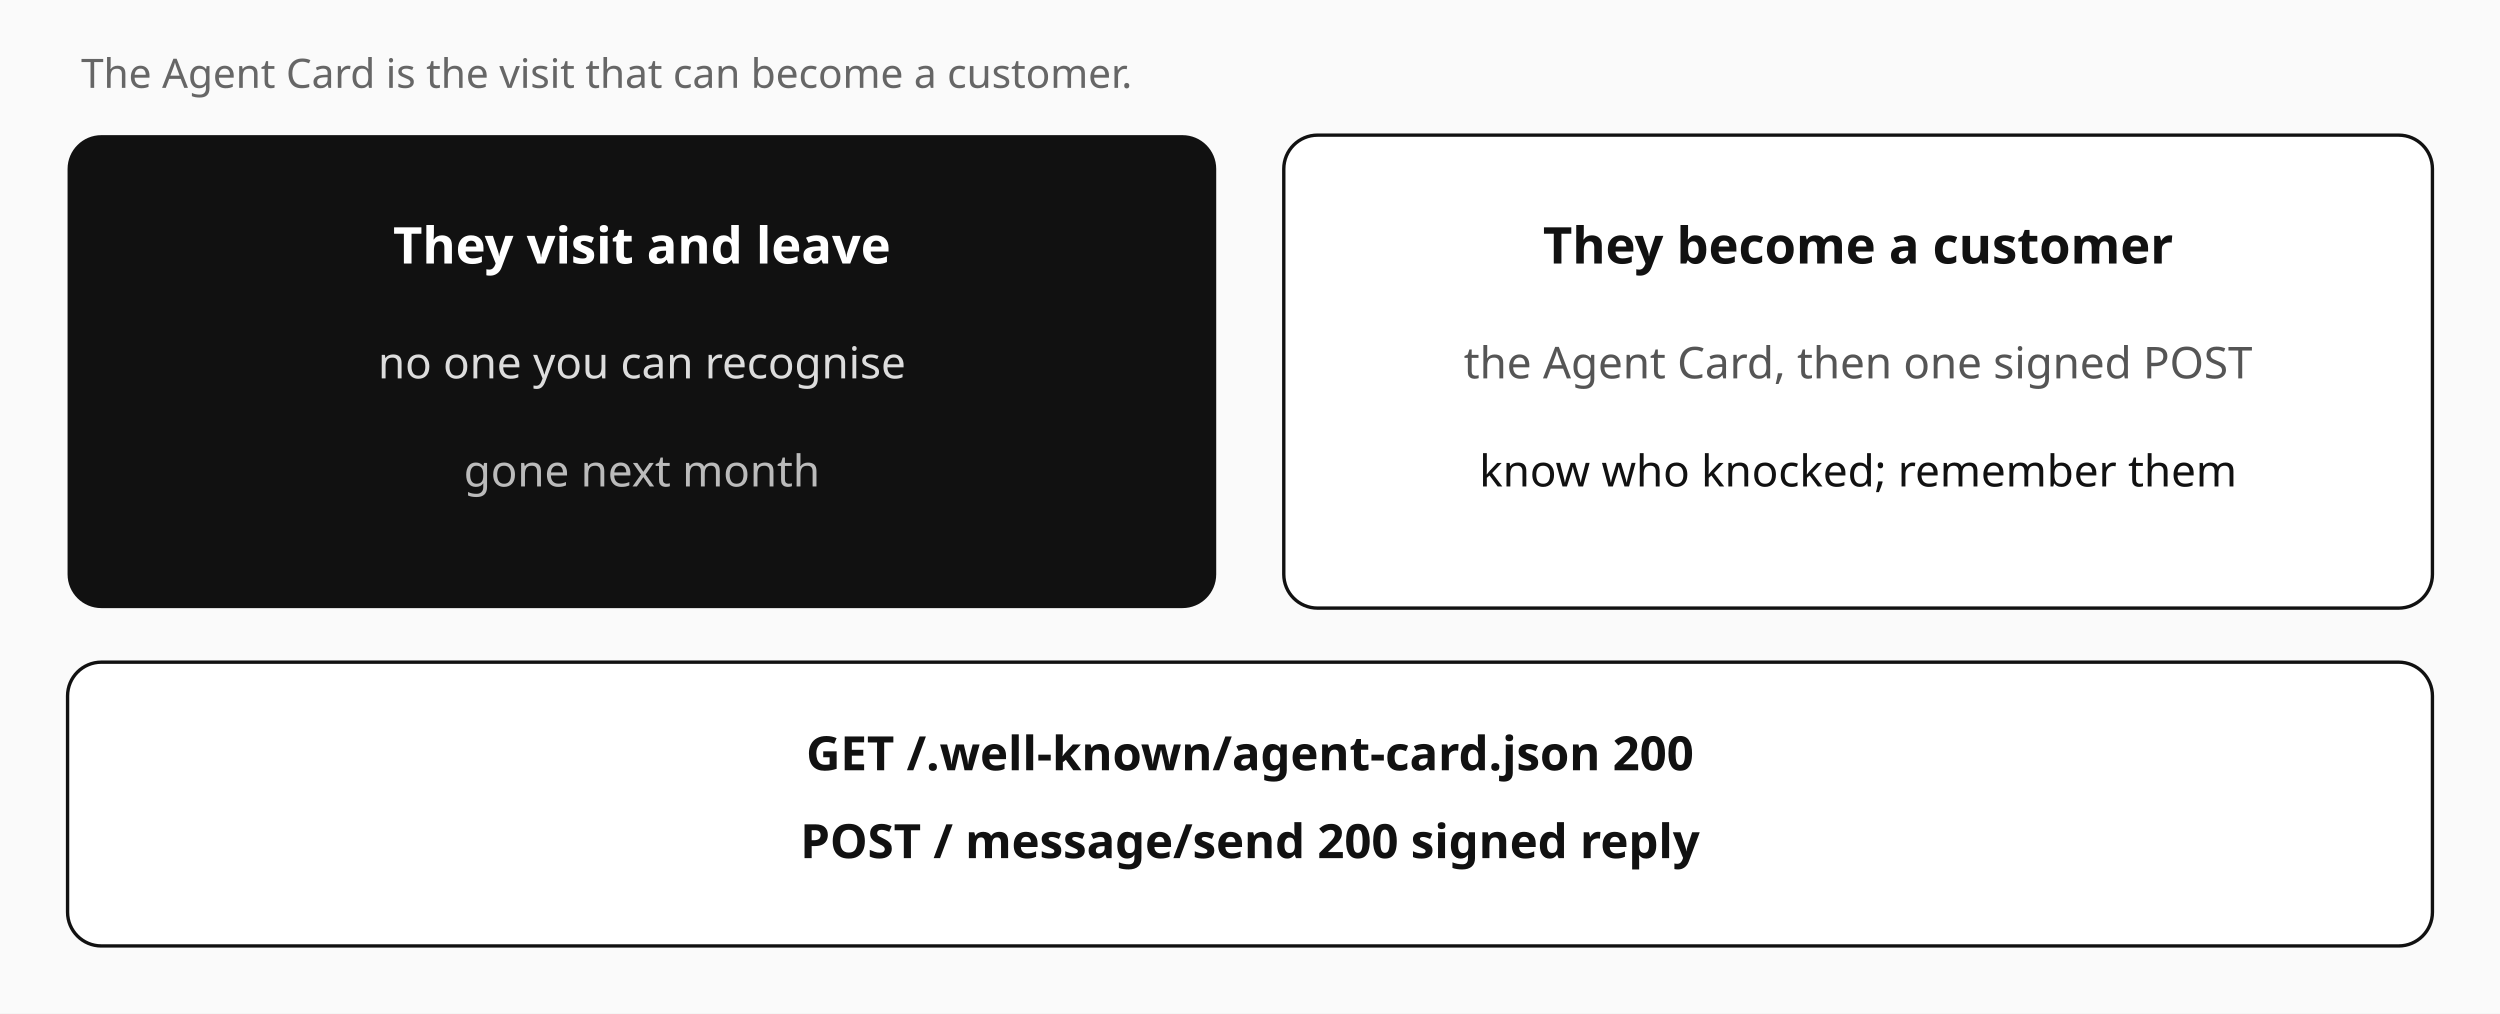
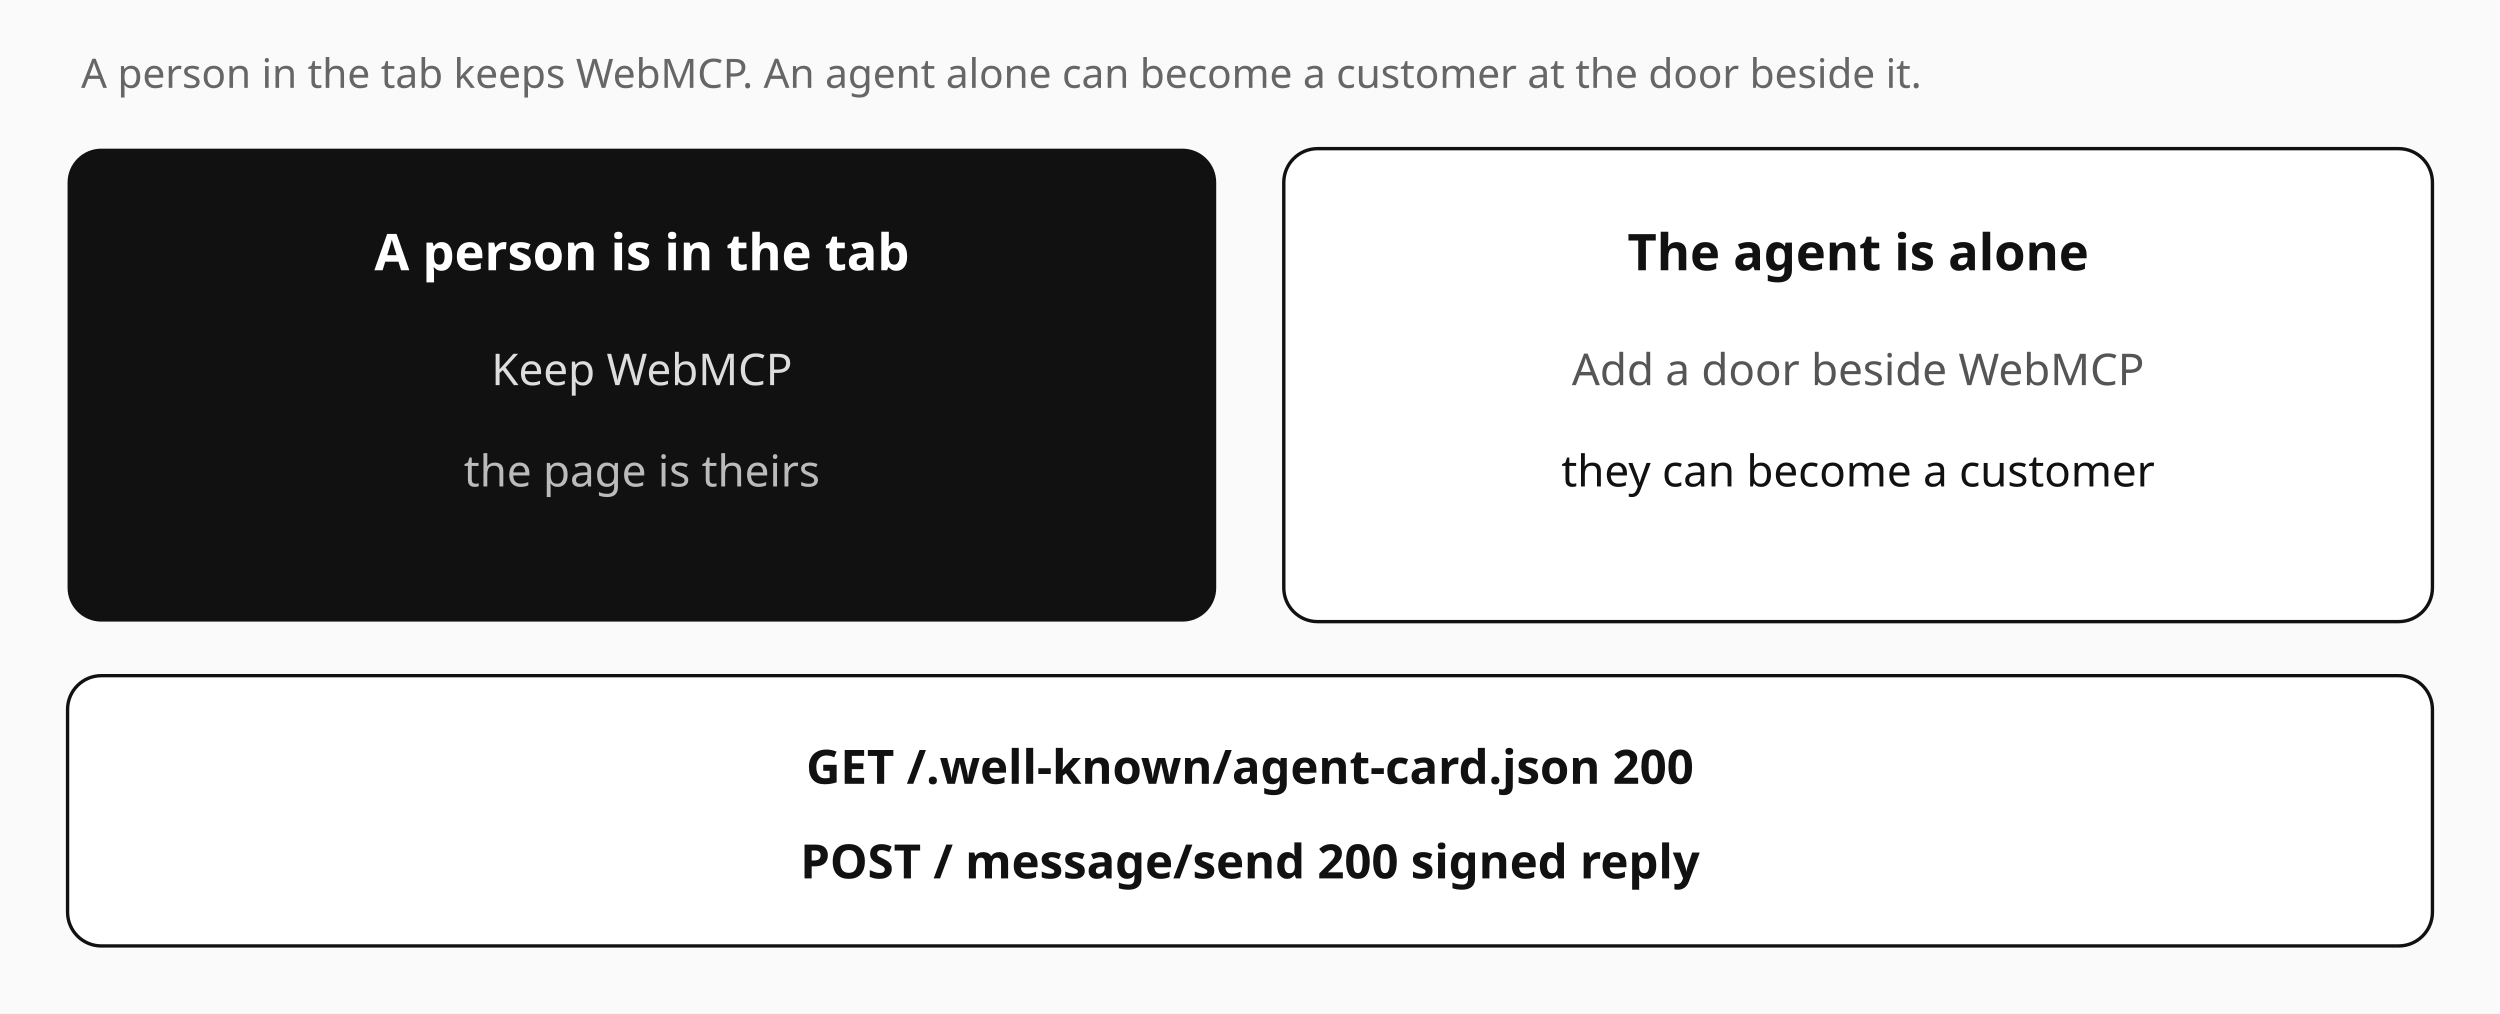
<svg xmlns="http://www.w3.org/2000/svg" viewBox="0 0 740 300" role="img">
  <rect width="740" height="300" fill="#fafafa" />
-   <text x="24" y="26" font-family="ui-sans-serif, system-ui, sans-serif" font-size="12" fill="#666">The Agent Card is the visit that can become a customer.</text>
-   <rect x="20" y="40" width="340" height="140" rx="10" fill="#111" />
-   <text x="190" y="78" text-anchor="middle" font-family="ui-sans-serif, system-ui, sans-serif" font-size="15" font-weight="700" fill="#fff">They visit and leave</text>
-   <text x="190" y="112" text-anchor="middle" font-family="ui-sans-serif, system-ui, sans-serif" font-size="13" fill="#ddd">no one you can recognise</text>
-   <text x="190" y="144" text-anchor="middle" font-family="ui-sans-serif, system-ui, sans-serif" font-size="13" fill="#bbb">gone next month</text>
-   <rect x="380" y="40" width="340" height="140" rx="10" fill="#fff" stroke="#111" />
-   <text x="550" y="78" text-anchor="middle" font-family="ui-sans-serif, system-ui, sans-serif" font-size="15" font-weight="700" fill="#111">They become a customer</text>
-   <text x="550" y="112" text-anchor="middle" font-family="ui-sans-serif, system-ui, sans-serif" font-size="13" fill="#555">the Agent Card, then one signed POST</text>
-   <text x="550" y="144" text-anchor="middle" font-family="ui-sans-serif, system-ui, sans-serif" font-size="13" fill="#111">know who knocked; remember them</text>
-   <rect x="20" y="196" width="700" height="84" rx="10" fill="#fff" stroke="#111" />
-   <text x="370" y="228" text-anchor="middle" font-family="ui-sans-serif, system-ui, sans-serif" font-size="14" font-weight="700" fill="#111">GET /.well-known/agent-card.json  200</text>
-   <text x="370" y="254" text-anchor="middle" font-family="ui-sans-serif, system-ui, sans-serif" font-size="14" font-weight="700" fill="#111">POST /  message/send  200  signed reply</text>
+   <text x="24" y="26" font-family="ui-sans-serif, system-ui, sans-serif" font-size="12" fill="#666">A person in the tab keeps WebMCP. An agent alone can become a customer at the door beside it.</text>
+   <rect x="20" y="44" width="340" height="140" rx="10" fill="#111" />
+   <text x="190" y="80" text-anchor="middle" font-family="ui-sans-serif, system-ui, sans-serif" font-size="15" font-weight="700" fill="#fff">A person is in the tab</text>
+   <text x="190" y="114" text-anchor="middle" font-family="ui-sans-serif, system-ui, sans-serif" font-size="13" fill="#ddd">Keep WebMCP</text>
+   <text x="190" y="144" text-anchor="middle" font-family="ui-sans-serif, system-ui, sans-serif" font-size="13" fill="#bbb">the page is theirs</text>
+   <rect x="380" y="44" width="340" height="140" rx="10" fill="#fff" stroke="#111" />
+   <text x="550" y="80" text-anchor="middle" font-family="ui-sans-serif, system-ui, sans-serif" font-size="15" font-weight="700" fill="#111">The agent is alone</text>
+   <text x="550" y="114" text-anchor="middle" font-family="ui-sans-serif, system-ui, sans-serif" font-size="13" fill="#555">Add a door beside WebMCP</text>
+   <text x="550" y="144" text-anchor="middle" font-family="ui-sans-serif, system-ui, sans-serif" font-size="13" fill="#111">they can become a customer</text>
+   <rect x="20" y="200" width="700" height="80" rx="10" fill="#fff" stroke="#111" />
+   <text x="370" y="232" text-anchor="middle" font-family="ui-sans-serif, system-ui, sans-serif" font-size="14" font-weight="700" fill="#111">GET /.well-known/agent-card.json  200</text>
+   <text x="370" y="260" text-anchor="middle" font-family="ui-sans-serif, system-ui, sans-serif" font-size="14" font-weight="700" fill="#111">POST /  message/send  200  signed reply</text>
</svg>
